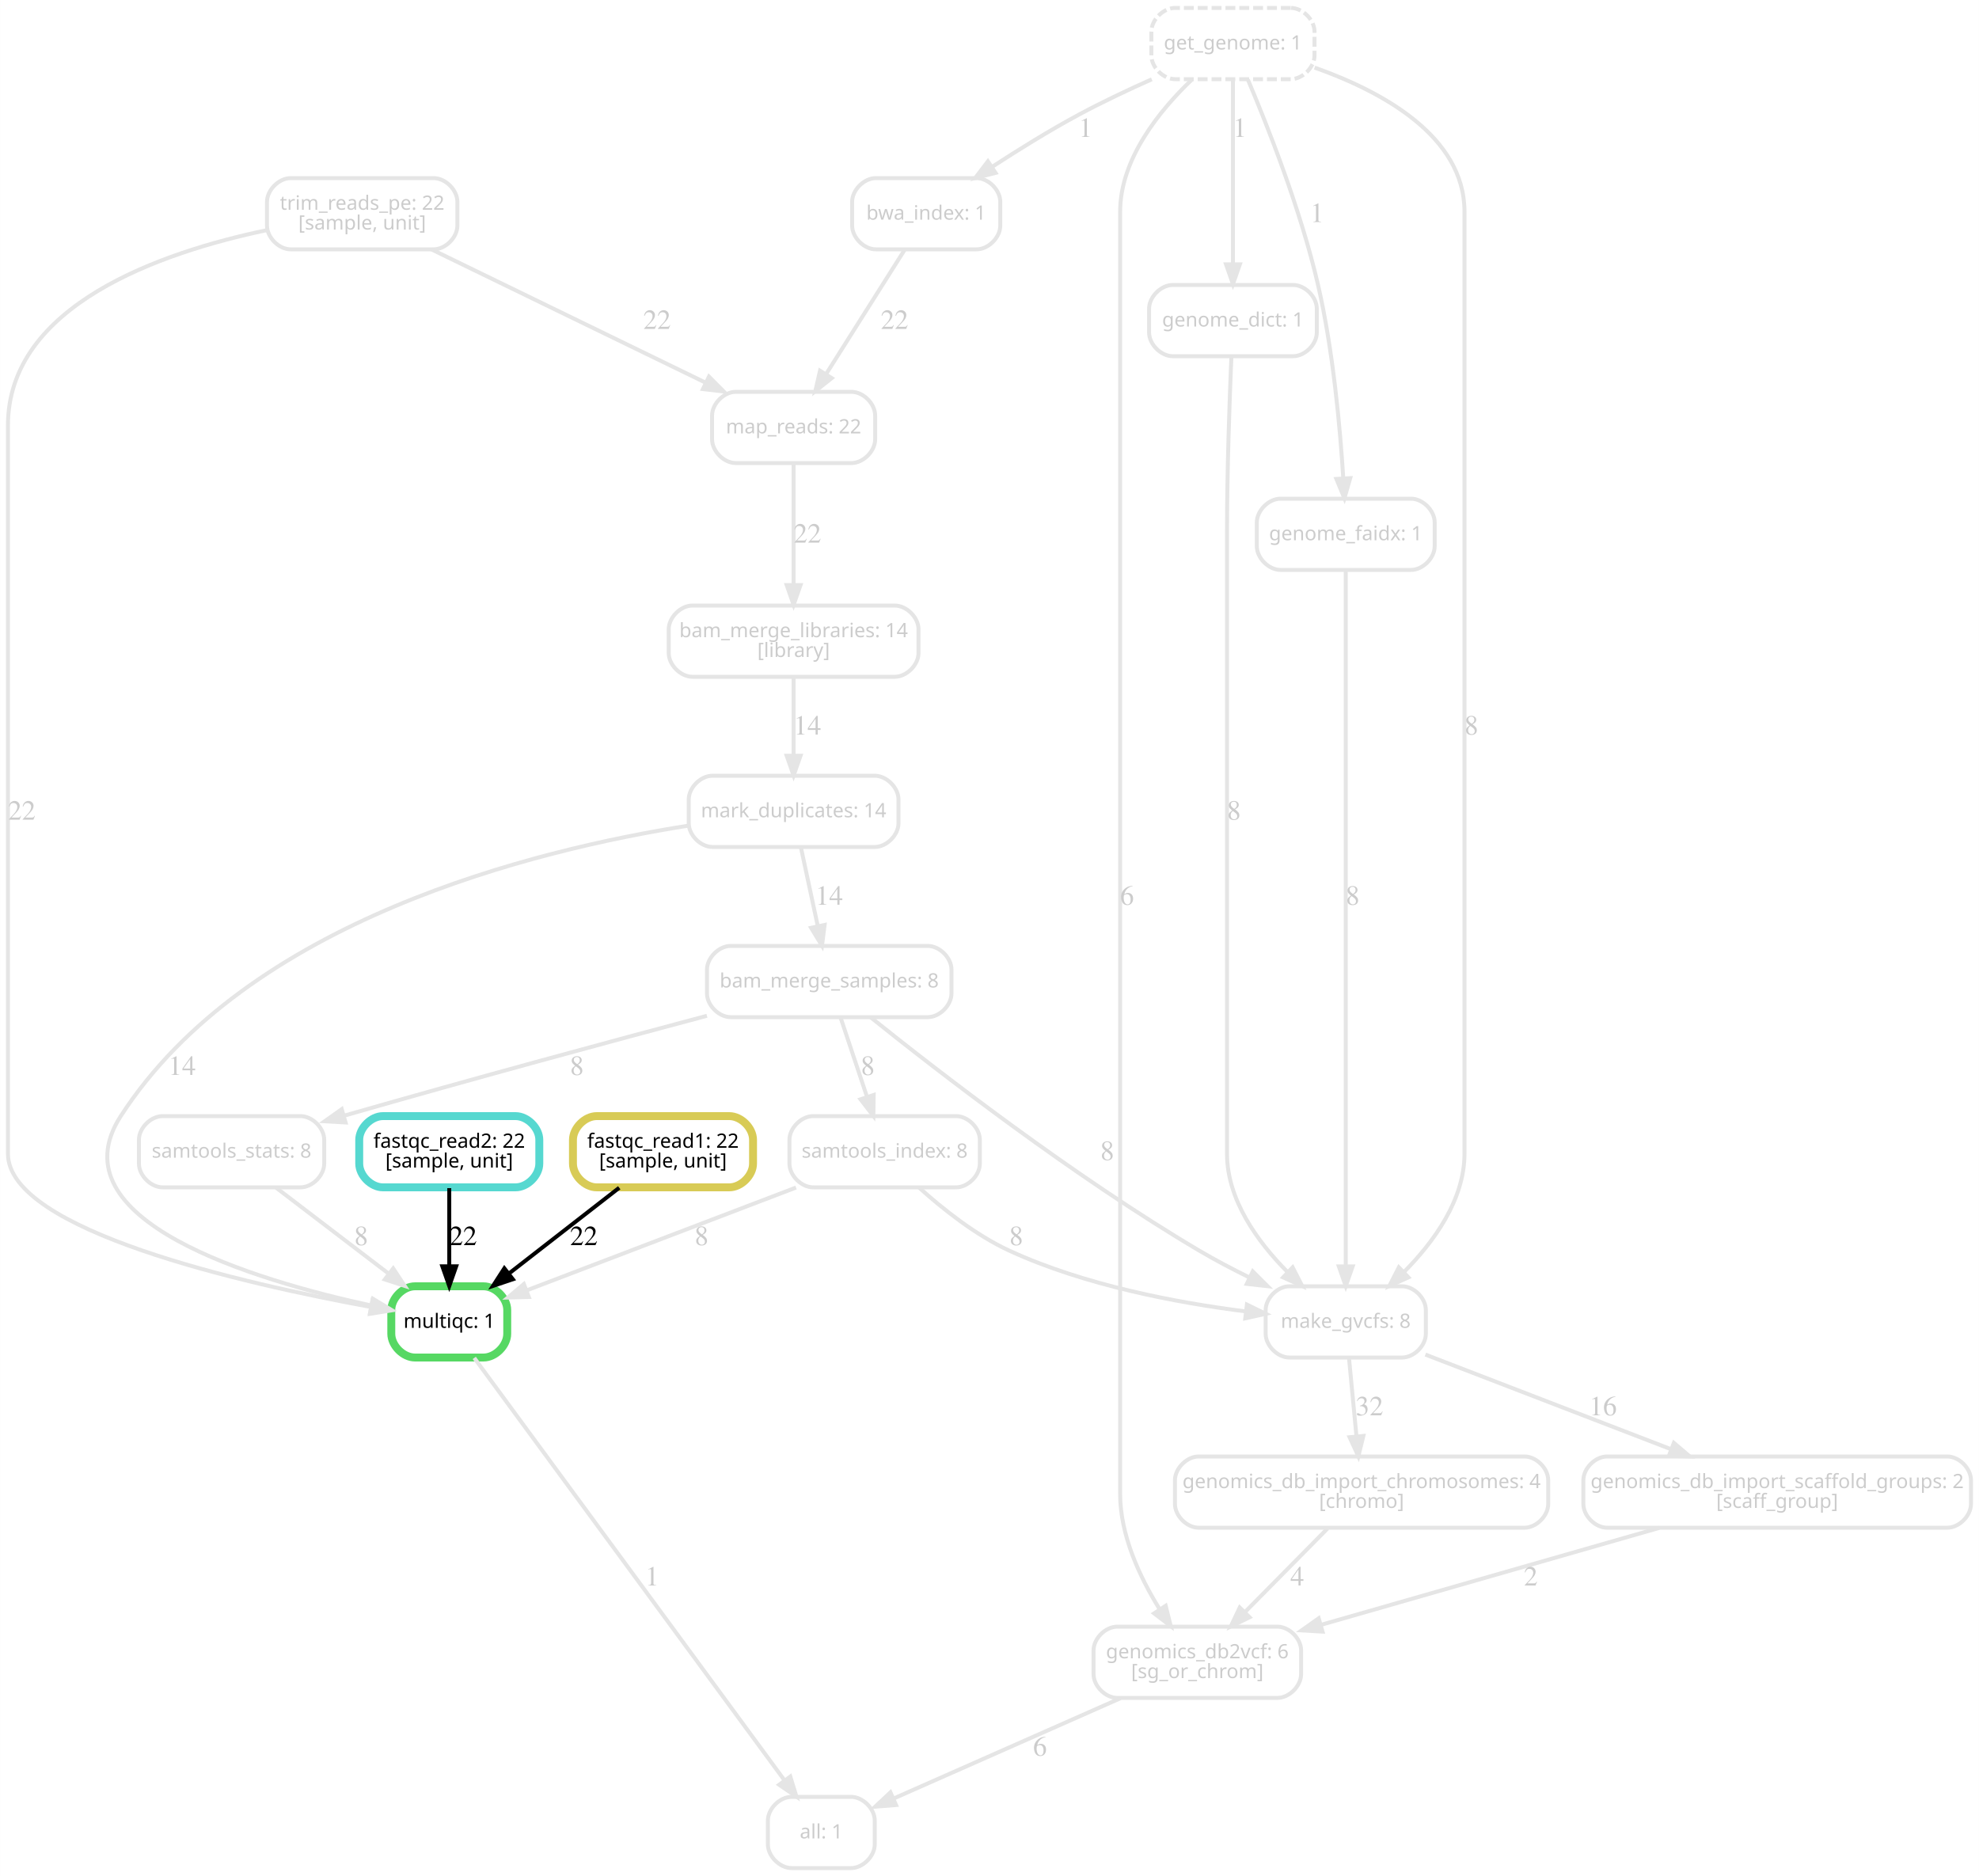
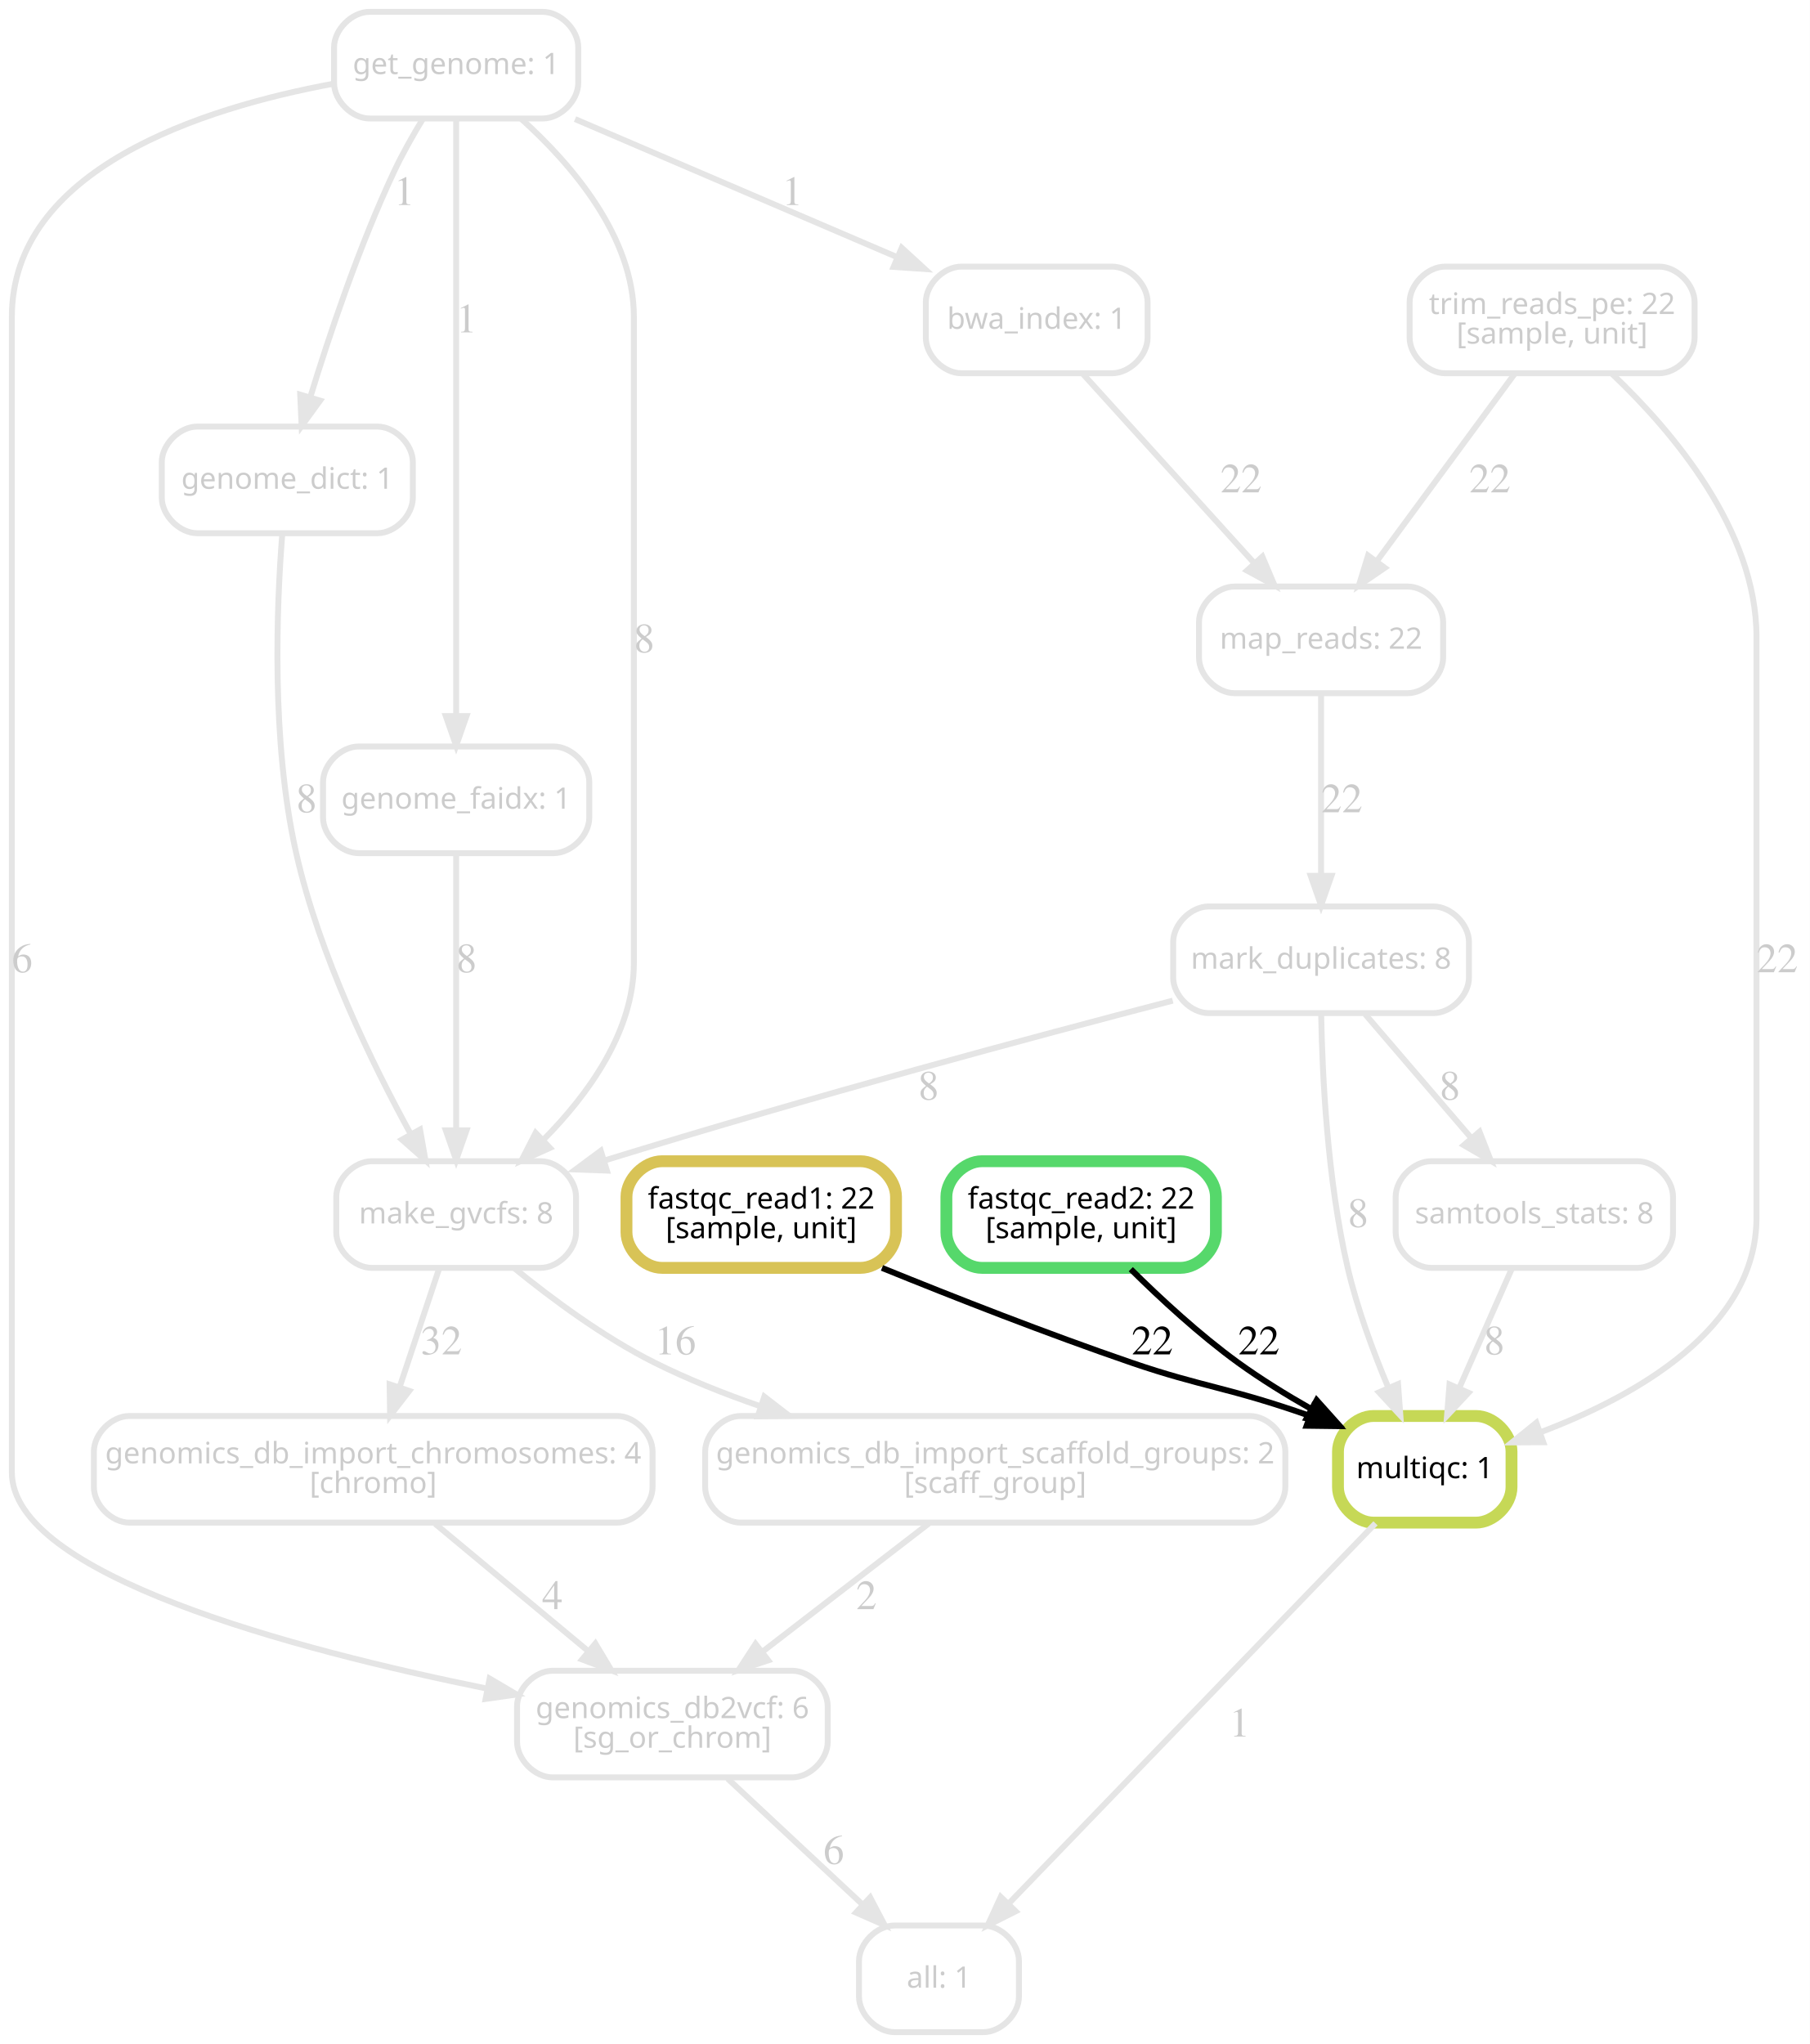
- <svg xmlns="http://www.w3.org/2000/svg" width="1000pt" height="948pt" viewBox="0.00 0.00 999.97 948.00">
-   <g id="graph0" class="graph" transform="scale(1 1) rotate(0) translate(4 944)">
-     <polygon fill="white" stroke="none" points="-4,4 -4,-944 995.966,-944 995.966,4 -4,4" />
+ <svg xmlns="http://www.w3.org/2000/svg" width="611pt" height="690pt" viewBox="0.00 0.00 611.00 690.00">
+   <g id="graph0" class="graph" transform="scale(1 1) rotate(0) translate(4 686)">
+     <polygon fill="white" stroke="none" points="-4,4 -4,-686 607,-686 607,4 -4,4" />
    <g id="node1" class="node">
-       <path fill="none" stroke="#e5e5e5" stroke-width="2" d="M448.111,-638C448.111,-638 345.889,-638 345.889,-638 339.889,-638 333.889,-632 333.889,-626 333.889,-626 333.889,-614 333.889,-614 333.889,-608 339.889,-602 345.889,-602 345.889,-602 448.111,-602 448.111,-602 454.111,-602 460.111,-608 460.111,-614 460.111,-614 460.111,-626 460.111,-626 460.111,-632 454.111,-638 448.111,-638" />
-       <text text-anchor="middle" x="397" y="-622" font-family="sans" font-size="10.00" fill="#cccccc">bam_merge_libraries: 14</text>
-       <text text-anchor="middle" x="397" y="-612" font-family="sans" font-size="10.00" fill="#cccccc">[library]</text>
+       <path fill="none" stroke="#e5e5e5" stroke-width="2" d="M371.431,-596C371.431,-596 320.569,-596 320.569,-596 314.569,-596 308.569,-590 308.569,-584 308.569,-584 308.569,-572 308.569,-572 308.569,-566 314.569,-560 320.569,-560 320.569,-560 371.431,-560 371.431,-560 377.431,-560 383.431,-566 383.431,-572 383.431,-572 383.431,-584 383.431,-584 383.431,-590 377.431,-596 371.431,-596" />
+       <text text-anchor="middle" x="346" y="-575" font-family="sans" font-size="10.00" fill="#cccccc">bwa_index: 1</text>
+     </g>
+     <g id="node11" class="node">
+       <path fill="none" stroke="#e5e5e5" stroke-width="2" d="M471.209,-488C471.209,-488 412.791,-488 412.791,-488 406.791,-488 400.791,-482 400.791,-476 400.791,-476 400.791,-464 400.791,-464 400.791,-458 406.791,-452 412.791,-452 412.791,-452 471.209,-452 471.209,-452 477.209,-452 483.209,-458 483.209,-464 483.209,-464 483.209,-476 483.209,-476 483.209,-482 477.209,-488 471.209,-488" />
+       <text text-anchor="middle" x="442" y="-467" font-family="sans" font-size="10.00" fill="#cccccc">map_reads: 22</text>
+     </g>
+     <g id="edge1" class="edge">
+       <path fill="none" stroke="#e5e5e5" stroke-width="2" d="M361.424,-559.969C377.146,-542.61 401.695,-515.503 419.567,-495.769" />
+       <polygon fill="#e5e5e5" stroke="#e5e5e5" stroke-width="2" points="422.177,-498.102 426.295,-488.341 416.988,-493.403 422.177,-498.102" />
+       <text text-anchor="middle" x="415" y="-519.8" font-family="Times,serif" font-size="14.00" fill="#cccccc">22</text>
+     </g>
+     <g id="node2" class="node">
+       <path fill="none" stroke="#d8c356" stroke-width="4" d="M286.498,-294C286.498,-294 219.502,-294 219.502,-294 213.502,-294 207.502,-288 207.502,-282 207.502,-282 207.502,-270 207.502,-270 207.502,-264 213.502,-258 219.502,-258 219.502,-258 286.498,-258 286.498,-258 292.498,-258 298.498,-264 298.498,-270 298.498,-270 298.498,-282 298.498,-282 298.498,-288 292.498,-294 286.498,-294" />
+       <text text-anchor="middle" x="253" y="-278" font-family="sans" font-size="10.00">fastqc_read1: 22</text>
+       <text text-anchor="middle" x="253" y="-268" font-family="sans" font-size="10.00">[sample, unit]</text>
+     </g>
+     <g id="node13" class="node">
+       <path fill="none" stroke="#c6d856" stroke-width="4" d="M494.293,-208C494.293,-208 459.707,-208 459.707,-208 453.707,-208 447.707,-202 447.707,-196 447.707,-196 447.707,-184 447.707,-184 447.707,-178 453.707,-172 459.707,-172 459.707,-172 494.293,-172 494.293,-172 500.293,-172 506.293,-178 506.293,-184 506.293,-184 506.293,-196 506.293,-196 506.293,-202 500.293,-208 494.293,-208" />
+       <text text-anchor="middle" x="477" y="-187" font-family="sans" font-size="10.00">multiqc: 1</text>
+     </g>
+     <g id="edge2" class="edge">
+       <path fill="none" stroke="black" stroke-width="2" d="M293.767,-257.987C318.038,-248.117 349.556,-235.751 378,-226 402.128,-217.728 410.79,-217.703 438.127,-208.063" />
+       <polygon fill="black" stroke="black" stroke-width="2" points="439.506,-211.286 447.702,-204.573 437.108,-204.709 439.506,-211.286" />
+       <text text-anchor="middle" x="385" y="-228.8" font-family="Times,serif" font-size="14.00">22</text>
+     </g>
+     <g id="node3" class="node">
+       <path fill="none" stroke="#56d86b" stroke-width="4" d="M394.498,-294C394.498,-294 327.502,-294 327.502,-294 321.502,-294 315.502,-288 315.502,-282 315.502,-282 315.502,-270 315.502,-270 315.502,-264 321.502,-258 327.502,-258 327.502,-258 394.498,-258 394.498,-258 400.498,-258 406.498,-264 406.498,-270 406.498,-270 406.498,-282 406.498,-282 406.498,-288 400.498,-294 394.498,-294" />
+       <text text-anchor="middle" x="361" y="-278" font-family="sans" font-size="10.00">fastqc_read2: 22</text>
+       <text text-anchor="middle" x="361" y="-268" font-family="sans" font-size="10.00">[sample, unit]</text>
+     </g>
+     <g id="edge3" class="edge">
+       <path fill="none" stroke="black" stroke-width="2" d="M377.756,-257.555C387.758,-247.656 401.008,-235.406 414,-226 421.666,-220.45 430.302,-215.124 438.665,-210.374" />
+       <polygon fill="black" stroke="black" stroke-width="2" points="440.507,-213.356 447.575,-205.463 437.128,-207.225 440.507,-213.356" />
+       <text text-anchor="middle" x="421" y="-228.8" font-family="Times,serif" font-size="14.00">22</text>
+     </g>
+     <g id="node4" class="node">
+       <path fill="none" stroke="#e5e5e5" stroke-width="2" d="M123.38,-542C123.38,-542 62.62,-542 62.62,-542 56.62,-542 50.62,-536 50.62,-530 50.62,-530 50.62,-518 50.62,-518 50.62,-512 56.62,-506 62.62,-506 62.62,-506 123.38,-506 123.38,-506 129.38,-506 135.38,-512 135.38,-518 135.38,-518 135.38,-530 135.38,-530 135.38,-536 129.38,-542 123.38,-542" />
+       <text text-anchor="middle" x="93" y="-521" font-family="sans" font-size="10.00" fill="#cccccc">genome_dict: 1</text>
+     </g>
+     <g id="node10" class="node">
+       <path fill="none" stroke="#e5e5e5" stroke-width="2" d="M178.474,-294C178.474,-294 121.526,-294 121.526,-294 115.526,-294 109.526,-288 109.526,-282 109.526,-282 109.526,-270 109.526,-270 109.526,-264 115.526,-258 121.526,-258 121.526,-258 178.474,-258 178.474,-258 184.474,-258 190.474,-264 190.474,-270 190.474,-270 190.474,-282 190.474,-282 190.474,-288 184.474,-294 178.474,-294" />
+       <text text-anchor="middle" x="150" y="-273" font-family="sans" font-size="10.00" fill="#cccccc">make_gvcfs: 8</text>
+     </g>
+     <g id="edge4" class="edge">
+       <path fill="none" stroke="#e5e5e5" stroke-width="2" d="M91.298,-505.756C89.368,-481.401 87.497,-435.692 96,-398 103.776,-363.53 121.663,-326.861 134.727,-303.043" />
+       <polygon fill="#e5e5e5" stroke="#e5e5e5" stroke-width="2" points="137.806,-304.707 139.639,-294.272 131.699,-301.287 137.806,-304.707" />
+       <text text-anchor="middle" x="99.5" y="-411.8" font-family="Times,serif" font-size="14.00" fill="#cccccc">8</text>
+     </g>
+     <g id="node5" class="node">
+       <path fill="none" stroke="#e5e5e5" stroke-width="2" d="M182.94,-434C182.94,-434 117.06,-434 117.06,-434 111.06,-434 105.06,-428 105.06,-422 105.06,-422 105.06,-410 105.06,-410 105.06,-404 111.06,-398 117.06,-398 117.06,-398 182.94,-398 182.94,-398 188.94,-398 194.94,-404 194.94,-410 194.94,-410 194.94,-422 194.94,-422 194.94,-428 188.94,-434 182.94,-434" />
+       <text text-anchor="middle" x="150" y="-413" font-family="sans" font-size="10.00" fill="#cccccc">genome_faidx: 1</text>
+     </g>
+     <g id="edge5" class="edge">
+       <path fill="none" stroke="#e5e5e5" stroke-width="2" d="M150,-397.801C150,-374.456 150,-332.466 150,-304.662" />
+       <polygon fill="#e5e5e5" stroke="#e5e5e5" stroke-width="2" points="153.5,-304.415 150,-294.416 146.5,-304.416 153.5,-304.415" />
+       <text text-anchor="middle" x="153.5" y="-357.8" font-family="Times,serif" font-size="14.00" fill="#cccccc">8</text>
+     </g>
+     <g id="node6" class="node">
+       <path fill="none" stroke="#e5e5e5" stroke-width="2" d="M204.305,-208C204.305,-208 39.695,-208 39.695,-208 33.695,-208 27.695,-202 27.695,-196 27.695,-196 27.695,-184 27.695,-184 27.695,-178 33.695,-172 39.695,-172 39.695,-172 204.305,-172 204.305,-172 210.305,-172 216.305,-178 216.305,-184 216.305,-184 216.305,-196 216.305,-196 216.305,-202 210.305,-208 204.305,-208" />
+       <text text-anchor="middle" x="122" y="-192" font-family="sans" font-size="10.00" fill="#cccccc">genomics_db_import_chromosomes: 4</text>
+       <text text-anchor="middle" x="122" y="-182" font-family="sans" font-size="10.00" fill="#cccccc">[chromo]</text>
+     </g>
+     <g id="node8" class="node">
+       <path fill="none" stroke="#e5e5e5" stroke-width="2" d="M263.44,-122C263.44,-122 182.56,-122 182.56,-122 176.56,-122 170.56,-116 170.56,-110 170.56,-110 170.56,-98 170.56,-98 170.56,-92 176.56,-86 182.56,-86 182.56,-86 263.44,-86 263.44,-86 269.44,-86 275.44,-92 275.44,-98 275.44,-98 275.44,-110 275.44,-110 275.44,-116 269.44,-122 263.44,-122" />
+       <text text-anchor="middle" x="223" y="-106" font-family="sans" font-size="10.00" fill="#cccccc">genomics_db2vcf: 6</text>
+       <text text-anchor="middle" x="223" y="-96" font-family="sans" font-size="10.00" fill="#cccccc">[sg_or_chrom]</text>
+     </g>
+     <g id="edge6" class="edge">
+       <path fill="none" stroke="#e5e5e5" stroke-width="2" d="M142.927,-171.595C157.923,-159.123 178.29,-142.184 194.731,-128.511" />
+       <polygon fill="#e5e5e5" stroke="#e5e5e5" stroke-width="2" points="196.995,-131.181 202.445,-122.095 192.519,-125.799 196.995,-131.181" />
+       <text text-anchor="middle" x="182.5" y="-142.8" font-family="Times,serif" font-size="14.00" fill="#cccccc">4</text>
+     </g>
+     <g id="node7" class="node">
+       <path fill="none" stroke="#e5e5e5" stroke-width="2" d="M417.932,-208C417.932,-208 246.068,-208 246.068,-208 240.068,-208 234.068,-202 234.068,-196 234.068,-196 234.068,-184 234.068,-184 234.068,-178 240.068,-172 246.068,-172 246.068,-172 417.932,-172 417.932,-172 423.932,-172 429.932,-178 429.932,-184 429.932,-184 429.932,-196 429.932,-196 429.932,-202 423.932,-208 417.932,-208" />
+       <text text-anchor="middle" x="332" y="-192" font-family="sans" font-size="10.00" fill="#cccccc">genomics_db_import_scaffold_groups: 2</text>
+       <text text-anchor="middle" x="332" y="-182" font-family="sans" font-size="10.00" fill="#cccccc">[scaff_group]</text>
+     </g>
+     <g id="edge7" class="edge">
+       <path fill="none" stroke="#e5e5e5" stroke-width="2" d="M309.679,-171.799C293.515,-159.342 271.466,-142.35 253.652,-128.621" />
+       <polygon fill="#e5e5e5" stroke="#e5e5e5" stroke-width="2" points="255.348,-125.51 245.291,-122.178 251.075,-131.055 255.348,-125.51" />
+       <text text-anchor="middle" x="288.5" y="-142.8" font-family="Times,serif" font-size="14.00" fill="#cccccc">2</text>
+     </g>
+     <g id="node16" class="node">
+       <path fill="none" stroke="#e5e5e5" stroke-width="2" d="M328,-36C328,-36 298,-36 298,-36 292,-36 286,-30 286,-24 286,-24 286,-12 286,-12 286,-6 292,-0 298,-0 298,-0 328,-0 328,-0 334,-0 340,-6 340,-12 340,-12 340,-24 340,-24 340,-30 334,-36 328,-36" />
+       <text text-anchor="middle" x="313" y="-15" font-family="sans" font-size="10.00" fill="#cccccc">all: 1</text>
+     </g>
+     <g id="edge8" class="edge">
+       <path fill="none" stroke="#e5e5e5" stroke-width="2" d="M241.648,-85.595C254.768,-73.35 272.501,-56.799 287.007,-43.26" />
+       <polygon fill="#e5e5e5" stroke="#e5e5e5" stroke-width="2" points="289.761,-45.477 294.684,-36.095 284.985,-40.36 289.761,-45.477" />
+       <text text-anchor="middle" x="277.5" y="-56.8" font-family="Times,serif" font-size="14.00" fill="#cccccc">6</text>
+     </g>
+     <g id="node9" class="node">
+       <path fill="none" stroke="#e5e5e5" stroke-width="2" d="M179.219,-682C179.219,-682 120.781,-682 120.781,-682 114.781,-682 108.781,-676 108.781,-670 108.781,-670 108.781,-658 108.781,-658 108.781,-652 114.781,-646 120.781,-646 120.781,-646 179.219,-646 179.219,-646 185.219,-646 191.219,-652 191.219,-658 191.219,-658 191.219,-670 191.219,-670 191.219,-676 185.219,-682 179.219,-682" />
+       <text text-anchor="middle" x="150" y="-661" font-family="sans" font-size="10.00" fill="#cccccc">get_genome: 1</text>
+     </g>
+     <g id="edge9" class="edge">
+       <path fill="none" stroke="#e5e5e5" stroke-width="2" d="M190.136,-645.799C221.634,-632.3 265.557,-613.476 298.751,-599.25" />
+       <polygon fill="#e5e5e5" stroke="#e5e5e5" stroke-width="2" points="300.432,-602.337 308.245,-595.181 297.674,-595.903 300.432,-602.337" />
+       <text text-anchor="middle" x="263.5" y="-616.8" font-family="Times,serif" font-size="14.00" fill="#cccccc">1</text>
+     </g>
+     <g id="edge10" class="edge">
+       <path fill="none" stroke="#e5e5e5" stroke-width="2" d="M138.811,-645.937C135.409,-640.352 131.827,-634.031 129,-628 117.254,-602.942 107.19,-572.94 100.714,-551.797" />
+       <polygon fill="#e5e5e5" stroke="#e5e5e5" stroke-width="2" points="104.058,-550.762 97.831,-542.19 97.353,-552.774 104.058,-550.762" />
+       <text text-anchor="middle" x="132.5" y="-616.8" font-family="Times,serif" font-size="14.00" fill="#cccccc">1</text>
+     </g>
+     <g id="edge11" class="edge">
+       <path fill="none" stroke="#e5e5e5" stroke-width="2" d="M150,-645.702C150,-603.622 150,-495.628 150,-444.554" />
+       <polygon fill="#e5e5e5" stroke="#e5e5e5" stroke-width="2" points="153.5,-444.279 150,-434.279 146.5,-444.279 153.5,-444.279" />
+       <text text-anchor="middle" x="153.5" y="-573.8" font-family="Times,serif" font-size="14.00" fill="#cccccc">1</text>
+     </g>
+     <g id="edge12" class="edge">
+       <path fill="none" stroke="#e5e5e5" stroke-width="2" d="M108.615,-657.749C64.216,-649.527 0,-628.994 0,-579 0,-579 0,-579 0,-189 0,-154.519 94.549,-129.327 160.518,-115.947" />
+       <polygon fill="#e5e5e5" stroke="#e5e5e5" stroke-width="2" points="161.307,-119.359 170.434,-113.98 159.945,-112.492 161.307,-119.359" />
+       <text text-anchor="middle" x="3.5" y="-357.8" font-family="Times,serif" font-size="14.00" fill="#cccccc">6</text>
+     </g>
+     <g id="edge13" class="edge">
+       <path fill="none" stroke="#e5e5e5" stroke-width="2" d="M172.001,-645.856C189.125,-630.424 210,-606.061 210,-579 210,-579 210,-579 210,-361 210,-337.744 194.583,-316.481 179.379,-301.167" />
+       <polygon fill="#e5e5e5" stroke="#e5e5e5" stroke-width="2" points="181.658,-298.503 172.001,-294.144 176.831,-303.574 181.658,-298.503" />
+       <text text-anchor="middle" x="213.5" y="-465.8" font-family="Times,serif" font-size="14.00" fill="#cccccc">8</text>
+     </g>
+     <g id="edge14" class="edge">
+       <path fill="none" stroke="#e5e5e5" stroke-width="2" d="M144.198,-257.595C140.381,-246.144 135.309,-230.926 130.976,-217.929" />
+       <polygon fill="#e5e5e5" stroke="#e5e5e5" stroke-width="2" points="134.181,-216.475 127.698,-208.095 127.54,-218.689 134.181,-216.475" />
+       <text text-anchor="middle" x="145" y="-228.8" font-family="Times,serif" font-size="14.00" fill="#cccccc">32</text>
+     </g>
+     <g id="edge15" class="edge">
+       <path fill="none" stroke="#e5e5e5" stroke-width="2" d="M169.665,-257.869C182.441,-247.459 199.855,-234.568 217,-226 228.195,-220.405 240.456,-215.511 252.668,-211.296" />
+       <polygon fill="#e5e5e5" stroke="#e5e5e5" stroke-width="2" points="254.04,-214.529 262.431,-208.061 251.838,-207.884 254.04,-214.529" />
+       <text text-anchor="middle" x="224" y="-228.8" font-family="Times,serif" font-size="14.00" fill="#cccccc">16</text>
+     </g>
+     <g id="node12" class="node">
+       <path fill="none" stroke="#e5e5e5" stroke-width="2" d="M479.931,-380C479.931,-380 404.069,-380 404.069,-380 398.069,-380 392.069,-374 392.069,-368 392.069,-368 392.069,-356 392.069,-356 392.069,-350 398.069,-344 404.069,-344 404.069,-344 479.931,-344 479.931,-344 485.931,-344 491.931,-350 491.931,-356 491.931,-356 491.931,-368 491.931,-368 491.931,-374 485.931,-380 479.931,-380" />
+       <text text-anchor="middle" x="442" y="-359" font-family="sans" font-size="10.00" fill="#cccccc">mark_duplicates: 8</text>
+     </g>
+     <g id="edge16" class="edge">
+       <path fill="none" stroke="#e5e5e5" stroke-width="2" d="M442,-451.969C442,-435.378 442,-409.883 442,-390.431" />
+       <polygon fill="#e5e5e5" stroke="#e5e5e5" stroke-width="2" points="445.5,-390.341 442,-380.341 438.5,-390.341 445.5,-390.341" />
+       <text text-anchor="middle" x="449" y="-411.8" font-family="Times,serif" font-size="14.00" fill="#cccccc">22</text>
+     </g>
+     <g id="edge17" class="edge">
+       <path fill="none" stroke="#e5e5e5" stroke-width="2" d="M391.927,-348.21C344.721,-335.924 271.831,-316.367 199.978,-294.216" />
+       <polygon fill="#e5e5e5" stroke="#e5e5e5" stroke-width="2" points="200.896,-290.836 190.308,-291.217 198.822,-297.522 200.896,-290.836" />
+       <text text-anchor="middle" x="309.5" y="-314.8" font-family="Times,serif" font-size="14.00" fill="#cccccc">8</text>
+     </g>
+     <g id="edge18" class="edge">
+       <path fill="none" stroke="#e5e5e5" stroke-width="2" d="M442.029,-343.635C442.404,-322.97 444.124,-287.546 451,-258 454.182,-244.329 459.588,-229.734 464.649,-217.668" />
+       <polygon fill="#e5e5e5" stroke="#e5e5e5" stroke-width="2" points="467.987,-218.769 468.763,-208.203 461.567,-215.979 467.987,-218.769" />
+       <text text-anchor="middle" x="454.5" y="-271.8" font-family="Times,serif" font-size="14.00" fill="#cccccc">8</text>
    </g>
    <g id="node14" class="node">
-       <path fill="none" stroke="#e5e5e5" stroke-width="2" d="M437.993,-552C437.993,-552 356.007,-552 356.007,-552 350.007,-552 344.007,-546 344.007,-540 344.007,-540 344.007,-528 344.007,-528 344.007,-522 350.007,-516 356.007,-516 356.007,-516 437.993,-516 437.993,-516 443.993,-516 449.993,-522 449.993,-528 449.993,-528 449.993,-540 449.993,-540 449.993,-546 443.993,-552 437.993,-552" />
-       <text text-anchor="middle" x="397" y="-531" font-family="sans" font-size="10.00" fill="#cccccc">mark_duplicates: 14</text>
+       <path fill="none" stroke="#e5e5e5" stroke-width="2" d="M548.813,-294C548.813,-294 479.187,-294 479.187,-294 473.187,-294 467.187,-288 467.187,-282 467.187,-282 467.187,-270 467.187,-270 467.187,-264 473.187,-258 479.187,-258 479.187,-258 548.813,-258 548.813,-258 554.813,-258 560.813,-264 560.813,-270 560.813,-270 560.813,-282 560.813,-282 560.813,-288 554.813,-294 548.813,-294" />
+       <text text-anchor="middle" x="514" y="-273" font-family="sans" font-size="10.00" fill="#cccccc">samtools_stats: 8</text>
    </g>
-     <g id="edge1" class="edge">
-       <path fill="none" stroke="#e5e5e5" stroke-width="2" d="M397,-601.595C397,-590.257 397,-575.227 397,-562.315" />
-       <polygon fill="#e5e5e5" stroke="#e5e5e5" stroke-width="2" points="400.5,-562.095 397,-552.095 393.5,-562.095 400.5,-562.095" />
-       <text text-anchor="middle" x="404" y="-572.8" font-family="Times,serif" font-size="14.00" fill="#cccccc">14</text>
+     <g id="edge19" class="edge">
+       <path fill="none" stroke="#e5e5e5" stroke-width="2" d="M456.918,-343.595C467.22,-331.577 481.077,-315.41 492.558,-302.015" />
+       <polygon fill="#e5e5e5" stroke="#e5e5e5" stroke-width="2" points="495.496,-303.966 499.347,-294.095 490.182,-299.41 495.496,-303.966" />
+       <text text-anchor="middle" x="485.5" y="-314.8" font-family="Times,serif" font-size="14.00" fill="#cccccc">8</text>
    </g>
-     <g id="node2" class="node">
-       <path fill="none" stroke="#e5e5e5" stroke-width="2" d="M464.776,-466C464.776,-466 365.224,-466 365.224,-466 359.224,-466 353.224,-460 353.224,-454 353.224,-454 353.224,-442 353.224,-442 353.224,-436 359.224,-430 365.224,-430 365.224,-430 464.776,-430 464.776,-430 470.776,-430 476.776,-436 476.776,-442 476.776,-442 476.776,-454 476.776,-454 476.776,-460 470.776,-466 464.776,-466" />
-       <text text-anchor="middle" x="415" y="-445" font-family="sans" font-size="10.00" fill="#cccccc">bam_merge_samples: 8</text>
+     <g id="edge20" class="edge">
+       <path fill="none" stroke="#e5e5e5" stroke-width="2" d="M460.372,-171.764C431.074,-141.393 370.179,-78.271 336.562,-43.424" />
+       <polygon fill="#e5e5e5" stroke="#e5e5e5" stroke-width="2" points="338.89,-40.796 329.428,-36.029 333.852,-45.656 338.89,-40.796" />
+       <text text-anchor="middle" x="414.5" y="-99.8" font-family="Times,serif" font-size="14.00" fill="#cccccc">1</text>
    </g>
-     <g id="node12" class="node">
-       <path fill="none" stroke="#e5e5e5" stroke-width="2" d="M704.474,-294C704.474,-294 647.526,-294 647.526,-294 641.526,-294 635.526,-288 635.526,-282 635.526,-282 635.526,-270 635.526,-270 635.526,-264 641.526,-258 647.526,-258 647.526,-258 704.474,-258 704.474,-258 710.474,-258 716.474,-264 716.474,-270 716.474,-270 716.474,-282 716.474,-282 716.474,-288 710.474,-294 704.474,-294" />
-       <text text-anchor="middle" x="676" y="-273" font-family="sans" font-size="10.00" fill="#cccccc">make_gvcfs: 8</text>
-     </g>
-     <g id="edge2" class="edge">
-       <path fill="none" stroke="#e5e5e5" stroke-width="2" d="M436.002,-429.863C469.713,-402.818 538.564,-349.471 602,-312 609.998,-307.276 618.735,-302.683 627.313,-298.461" />
-       <polygon fill="#e5e5e5" stroke="#e5e5e5" stroke-width="2" points="629.02,-301.525 636.517,-294.038 625.987,-295.215 629.02,-301.525" />
-       <text text-anchor="middle" x="555.5" y="-357.8" font-family="Times,serif" font-size="14.00" fill="#cccccc">8</text>
-     </g>
-     <g id="node16" class="node">
-       <path fill="none" stroke="#e5e5e5" stroke-width="2" d="M479.101,-380C479.101,-380 406.899,-380 406.899,-380 400.899,-380 394.899,-374 394.899,-368 394.899,-368 394.899,-356 394.899,-356 394.899,-350 400.899,-344 406.899,-344 406.899,-344 479.101,-344 479.101,-344 485.101,-344 491.101,-350 491.101,-356 491.101,-356 491.101,-368 491.101,-368 491.101,-374 485.101,-380 479.101,-380" />
-       <text text-anchor="middle" x="443" y="-359" font-family="sans" font-size="10.00" fill="#cccccc">samtools_index: 8</text>
-     </g>
-     <g id="edge3" class="edge">
-       <path fill="none" stroke="#e5e5e5" stroke-width="2" d="M420.802,-429.595C424.619,-418.144 429.691,-402.926 434.024,-389.929" />
-       <polygon fill="#e5e5e5" stroke="#e5e5e5" stroke-width="2" points="437.46,-390.689 437.302,-380.095 430.819,-388.475 437.46,-390.689" />
-       <text text-anchor="middle" x="434.5" y="-400.8" font-family="Times,serif" font-size="14.00" fill="#cccccc">8</text>
-     </g>
-     <g id="node17" class="node">
-       <path fill="none" stroke="#e5e5e5" stroke-width="2" d="M147.813,-380C147.813,-380 78.187,-380 78.187,-380 72.187,-380 66.187,-374 66.187,-368 66.187,-368 66.187,-356 66.187,-356 66.187,-350 72.187,-344 78.187,-344 78.187,-344 147.813,-344 147.813,-344 153.813,-344 159.813,-350 159.813,-356 159.813,-356 159.813,-368 159.813,-368 159.813,-374 153.813,-380 147.813,-380" />
-       <text text-anchor="middle" x="113" y="-359" font-family="sans" font-size="10.00" fill="#cccccc">samtools_stats: 8</text>
-     </g>
-     <g id="edge4" class="edge">
-       <path fill="none" stroke="#e5e5e5" stroke-width="2" d="M353.193,-430.695C305.598,-418.018 237.938,-399.734 169.661,-380.154" />
-       <polygon fill="#e5e5e5" stroke="#e5e5e5" stroke-width="2" points="170.602,-376.783 160.025,-377.383 168.668,-383.51 170.602,-376.783" />
-       <text text-anchor="middle" x="287.5" y="-400.8" font-family="Times,serif" font-size="14.00" fill="#cccccc">8</text>
-     </g>
-     <g id="node3" class="node">
-       <path fill="none" stroke="#e5e5e5" stroke-width="2" d="M489.431,-854C489.431,-854 438.569,-854 438.569,-854 432.569,-854 426.569,-848 426.569,-842 426.569,-842 426.569,-830 426.569,-830 426.569,-824 432.569,-818 438.569,-818 438.569,-818 489.431,-818 489.431,-818 495.431,-818 501.431,-824 501.431,-830 501.431,-830 501.431,-842 501.431,-842 501.431,-848 495.431,-854 489.431,-854" />
-       <text text-anchor="middle" x="464" y="-833" font-family="sans" font-size="10.00" fill="#cccccc">bwa_index: 1</text>
-     </g>
-     <g id="node13" class="node">
-       <path fill="none" stroke="#e5e5e5" stroke-width="2" d="M426.209,-746C426.209,-746 367.791,-746 367.791,-746 361.791,-746 355.791,-740 355.791,-734 355.791,-734 355.791,-722 355.791,-722 355.791,-716 361.791,-710 367.791,-710 367.791,-710 426.209,-710 426.209,-710 432.209,-710 438.209,-716 438.209,-722 438.209,-722 438.209,-734 438.209,-734 438.209,-740 432.209,-746 426.209,-746" />
-       <text text-anchor="middle" x="397" y="-725" font-family="sans" font-size="10.00" fill="#cccccc">map_reads: 22</text>
-     </g>
-     <g id="edge5" class="edge">
-       <path fill="none" stroke="#e5e5e5" stroke-width="2" d="M453.235,-817.969C442.457,-800.917 425.734,-774.459 413.323,-754.824" />
-       <polygon fill="#e5e5e5" stroke="#e5e5e5" stroke-width="2" points="416.262,-752.924 407.961,-746.341 410.345,-756.664 416.262,-752.924" />
-       <text text-anchor="middle" x="448" y="-777.8" font-family="Times,serif" font-size="14.00" fill="#cccccc">22</text>
-     </g>
-     <g id="node4" class="node">
-       <path fill="none" stroke="#d8cb56" stroke-width="4" d="M364.498,-380C364.498,-380 297.502,-380 297.502,-380 291.502,-380 285.502,-374 285.502,-368 285.502,-368 285.502,-356 285.502,-356 285.502,-350 291.502,-344 297.502,-344 297.502,-344 364.498,-344 364.498,-344 370.498,-344 376.498,-350 376.498,-356 376.498,-356 376.498,-368 376.498,-368 376.498,-374 370.498,-380 364.498,-380" />
-       <text text-anchor="middle" x="331" y="-364" font-family="sans" font-size="10.00">fastqc_read1: 22</text>
-       <text text-anchor="middle" x="331" y="-354" font-family="sans" font-size="10.00">[sample, unit]</text>
+     <g id="edge21" class="edge">
+       <path fill="none" stroke="#e5e5e5" stroke-width="2" d="M506.334,-257.595C501.24,-246.03 494.454,-230.624 488.692,-217.543" />
+       <polygon fill="#e5e5e5" stroke="#e5e5e5" stroke-width="2" points="491.764,-215.836 484.53,-208.095 485.358,-218.658 491.764,-215.836" />
+       <text text-anchor="middle" x="500.5" y="-228.8" font-family="Times,serif" font-size="14.00" fill="#cccccc">8</text>
    </g>
    <g id="node15" class="node">
-       <path fill="none" stroke="#56d863" stroke-width="4" d="M240.293,-294C240.293,-294 205.707,-294 205.707,-294 199.707,-294 193.707,-288 193.707,-282 193.707,-282 193.707,-270 193.707,-270 193.707,-264 199.707,-258 205.707,-258 205.707,-258 240.293,-258 240.293,-258 246.293,-258 252.293,-264 252.293,-270 252.293,-270 252.293,-282 252.293,-282 252.293,-288 246.293,-294 240.293,-294" />
-       <text text-anchor="middle" x="223" y="-273" font-family="sans" font-size="10.00">multiqc: 1</text>
-     </g>
-     <g id="edge6" class="edge">
-       <path fill="none" stroke="black" stroke-width="2" d="M308.884,-343.799C292.868,-331.342 271.021,-314.35 253.37,-300.621" />
-       <polygon fill="black" stroke="black" stroke-width="2" points="255.129,-297.555 245.086,-294.178 250.831,-303.081 255.129,-297.555" />
-       <text text-anchor="middle" x="291" y="-314.8" font-family="Times,serif" font-size="14.00">22</text>
-     </g>
-     <g id="node5" class="node">
-       <path fill="none" stroke="#56d8d0" stroke-width="4" d="M256.498,-380C256.498,-380 189.502,-380 189.502,-380 183.502,-380 177.502,-374 177.502,-368 177.502,-368 177.502,-356 177.502,-356 177.502,-350 183.502,-344 189.502,-344 189.502,-344 256.498,-344 256.498,-344 262.498,-344 268.498,-350 268.498,-356 268.498,-356 268.498,-368 268.498,-368 268.498,-374 262.498,-380 256.498,-380" />
-       <text text-anchor="middle" x="223" y="-364" font-family="sans" font-size="10.00">fastqc_read2: 22</text>
-       <text text-anchor="middle" x="223" y="-354" font-family="sans" font-size="10.00">[sample, unit]</text>
-     </g>
-     <g id="edge7" class="edge">
-       <path fill="none" stroke="black" stroke-width="2" d="M223,-343.595C223,-332.257 223,-317.227 223,-304.315" />
-       <polygon fill="black" stroke="black" stroke-width="2" points="226.5,-304.095 223,-294.095 219.5,-304.095 226.5,-304.095" />
-       <text text-anchor="middle" x="230" y="-314.8" font-family="Times,serif" font-size="14.00">22</text>
-     </g>
-     <g id="node6" class="node">
-       <path fill="none" stroke="#e5e5e5" stroke-width="2" d="M649.38,-800C649.38,-800 588.62,-800 588.62,-800 582.62,-800 576.62,-794 576.62,-788 576.62,-788 576.62,-776 576.62,-776 576.62,-770 582.62,-764 588.62,-764 588.62,-764 649.38,-764 649.38,-764 655.38,-764 661.38,-770 661.38,-776 661.38,-776 661.38,-788 661.38,-788 661.38,-794 655.38,-800 649.38,-800" />
-       <text text-anchor="middle" x="619" y="-779" font-family="sans" font-size="10.00" fill="#cccccc">genome_dict: 1</text>
-     </g>
-     <g id="edge8" class="edge">
-       <path fill="none" stroke="#e5e5e5" stroke-width="2" d="M618.212,-763.746C617.323,-742.772 616,-706.297 616,-675 616,-675 616,-675 616,-361 616,-337.744 631.417,-316.481 646.621,-301.167" />
-       <polygon fill="#e5e5e5" stroke="#e5e5e5" stroke-width="2" points="649.169,-303.574 653.999,-294.144 644.342,-298.503 649.169,-303.574" />
-       <text text-anchor="middle" x="619.5" y="-529.8" font-family="Times,serif" font-size="14.00" fill="#cccccc">8</text>
-     </g>
-     <g id="node7" class="node">
-       <path fill="none" stroke="#e5e5e5" stroke-width="2" d="M708.94,-692C708.94,-692 643.06,-692 643.06,-692 637.06,-692 631.06,-686 631.06,-680 631.06,-680 631.06,-668 631.06,-668 631.06,-662 637.06,-656 643.06,-656 643.06,-656 708.94,-656 708.94,-656 714.94,-656 720.94,-662 720.94,-668 720.94,-668 720.94,-680 720.94,-680 720.94,-686 714.94,-692 708.94,-692" />
-       <text text-anchor="middle" x="676" y="-671" font-family="sans" font-size="10.00" fill="#cccccc">genome_faidx: 1</text>
-     </g>
-     <g id="edge9" class="edge">
-       <path fill="none" stroke="#e5e5e5" stroke-width="2" d="M676,-655.838C676,-636.812 676,-605.214 676,-578 676,-578 676,-578 676,-361 676,-341.979 676,-320.535 676,-304.075" />
-       <polygon fill="#e5e5e5" stroke="#e5e5e5" stroke-width="2" points="679.5,-304.053 676,-294.053 672.5,-304.053 679.5,-304.053" />
-       <text text-anchor="middle" x="679.5" y="-486.8" font-family="Times,serif" font-size="14.00" fill="#cccccc">8</text>
-     </g>
-     <g id="node8" class="node">
-       <path fill="none" stroke="#e5e5e5" stroke-width="2" d="M766.305,-208C766.305,-208 601.695,-208 601.695,-208 595.695,-208 589.695,-202 589.695,-196 589.695,-196 589.695,-184 589.695,-184 589.695,-178 595.695,-172 601.695,-172 601.695,-172 766.305,-172 766.305,-172 772.305,-172 778.305,-178 778.305,-184 778.305,-184 778.305,-196 778.305,-196 778.305,-202 772.305,-208 766.305,-208" />
-       <text text-anchor="middle" x="684" y="-192" font-family="sans" font-size="10.00" fill="#cccccc">genomics_db_import_chromosomes: 4</text>
-       <text text-anchor="middle" x="684" y="-182" font-family="sans" font-size="10.00" fill="#cccccc">[chromo]</text>
-     </g>
-     <g id="node10" class="node">
-       <path fill="none" stroke="#e5e5e5" stroke-width="2" d="M641.44,-122C641.44,-122 560.56,-122 560.56,-122 554.56,-122 548.56,-116 548.56,-110 548.56,-110 548.56,-98 548.56,-98 548.56,-92 554.56,-86 560.56,-86 560.56,-86 641.44,-86 641.44,-86 647.44,-86 653.44,-92 653.44,-98 653.44,-98 653.44,-110 653.44,-110 653.44,-116 647.44,-122 641.44,-122" />
-       <text text-anchor="middle" x="601" y="-106" font-family="sans" font-size="10.00" fill="#cccccc">genomics_db2vcf: 6</text>
-       <text text-anchor="middle" x="601" y="-96" font-family="sans" font-size="10.00" fill="#cccccc">[sg_or_chrom]</text>
-     </g>
-     <g id="edge10" class="edge">
-       <path fill="none" stroke="#e5e5e5" stroke-width="2" d="M666.802,-171.595C654.703,-159.35 638.349,-142.799 624.971,-129.26" />
-       <polygon fill="#e5e5e5" stroke="#e5e5e5" stroke-width="2" points="627.41,-126.748 617.892,-122.095 622.431,-131.668 627.41,-126.748" />
-       <text text-anchor="middle" x="651.5" y="-142.8" font-family="Times,serif" font-size="14.00" fill="#cccccc">4</text>
-     </g>
-     <g id="node9" class="node">
-       <path fill="none" stroke="#e5e5e5" stroke-width="2" d="M979.932,-208C979.932,-208 808.068,-208 808.068,-208 802.068,-208 796.068,-202 796.068,-196 796.068,-196 796.068,-184 796.068,-184 796.068,-178 802.068,-172 808.068,-172 808.068,-172 979.932,-172 979.932,-172 985.932,-172 991.932,-178 991.932,-184 991.932,-184 991.932,-196 991.932,-196 991.932,-202 985.932,-208 979.932,-208" />
-       <text text-anchor="middle" x="894" y="-192" font-family="sans" font-size="10.00" fill="#cccccc">genomics_db_import_scaffold_groups: 2</text>
-       <text text-anchor="middle" x="894" y="-182" font-family="sans" font-size="10.00" fill="#cccccc">[scaff_group]</text>
-     </g>
-     <g id="edge11" class="edge">
-       <path fill="none" stroke="#e5e5e5" stroke-width="2" d="M834.354,-171.9C784.628,-157.644 714.008,-137.398 663.503,-122.919" />
-       <polygon fill="#e5e5e5" stroke="#e5e5e5" stroke-width="2" points="664.259,-119.495 653.682,-120.103 662.33,-126.224 664.259,-119.495" />
-       <text text-anchor="middle" x="769.5" y="-142.8" font-family="Times,serif" font-size="14.00" fill="#cccccc">2</text>
-     </g>
-     <g id="node19" class="node">
-       <path fill="none" stroke="#e5e5e5" stroke-width="2" d="M426,-36C426,-36 396,-36 396,-36 390,-36 384,-30 384,-24 384,-24 384,-12 384,-12 384,-6 390,-0 396,-0 396,-0 426,-0 426,-0 432,-0 438,-6 438,-12 438,-12 438,-24 438,-24 438,-30 432,-36 426,-36" />
-       <text text-anchor="middle" x="411" y="-15" font-family="sans" font-size="10.00" fill="#cccccc">all: 1</text>
-     </g>
-     <g id="edge12" class="edge">
-       <path fill="none" stroke="#e5e5e5" stroke-width="2" d="M562.092,-85.799C528.495,-70.945 480.316,-49.645 447.455,-35.117" />
-       <polygon fill="#e5e5e5" stroke="#e5e5e5" stroke-width="2" points="448.762,-31.868 438.2,-31.025 445.931,-38.27 448.762,-31.868" />
-       <text text-anchor="middle" x="521.5" y="-56.8" font-family="Times,serif" font-size="14.00" fill="#cccccc">6</text>
-     </g>
-     <g id="node11" class="node">
-       <path fill="none" stroke="#e5e5e5" stroke-width="2" stroke-dasharray="5,2" d="M648.219,-940C648.219,-940 589.781,-940 589.781,-940 583.781,-940 577.781,-934 577.781,-928 577.781,-928 577.781,-916 577.781,-916 577.781,-910 583.781,-904 589.781,-904 589.781,-904 648.219,-904 648.219,-904 654.219,-904 660.219,-910 660.219,-916 660.219,-916 660.219,-928 660.219,-928 660.219,-934 654.219,-940 648.219,-940" />
-       <text text-anchor="middle" x="619" y="-919" font-family="sans" font-size="10.00" fill="#cccccc">get_genome: 1</text>
-     </g>
-     <g id="edge13" class="edge">
-       <path fill="none" stroke="#e5e5e5" stroke-width="2" d="M577.977,-903.929C565.891,-898.544 552.76,-892.337 541,-886 526.239,-878.046 510.525,-868.295 497.167,-859.592" />
-       <polygon fill="#e5e5e5" stroke="#e5e5e5" stroke-width="2" points="499.039,-856.634 488.763,-854.054 495.187,-862.479 499.039,-856.634" />
-       <text text-anchor="middle" x="544.5" y="-874.8" font-family="Times,serif" font-size="14.00" fill="#cccccc">1</text>
-     </g>
-     <g id="edge14" class="edge">
-       <path fill="none" stroke="#e5e5e5" stroke-width="2" d="M619,-903.801C619,-880.456 619,-838.466 619,-810.662" />
-       <polygon fill="#e5e5e5" stroke="#e5e5e5" stroke-width="2" points="622.5,-810.415 619,-800.416 615.5,-810.416 622.5,-810.415" />
-       <text text-anchor="middle" x="622.5" y="-874.8" font-family="Times,serif" font-size="14.00" fill="#cccccc">1</text>
-     </g>
-     <g id="edge15" class="edge">
-       <path fill="none" stroke="#e5e5e5" stroke-width="2" d="M626.559,-903.743C636.362,-880.602 653.239,-838.018 662,-800 669.638,-766.857 673.164,-727.774 674.754,-702.246" />
-       <polygon fill="#e5e5e5" stroke="#e5e5e5" stroke-width="2" points="678.253,-702.375 675.324,-692.193 671.264,-701.979 678.253,-702.375" />
-       <text text-anchor="middle" x="661.5" y="-831.8" font-family="Times,serif" font-size="14.00" fill="#cccccc">1</text>
-     </g>
-     <g id="edge16" class="edge">
-       <path fill="none" stroke="#e5e5e5" stroke-width="2" d="M598.422,-903.937C582.095,-888.379 562,-863.788 562,-837 562,-837 562,-837 562,-189 562,-168.167 571.991,-146.904 581.859,-130.983" />
-       <polygon fill="#e5e5e5" stroke="#e5e5e5" stroke-width="2" points="585.017,-132.551 587.578,-122.271 579.165,-128.71 585.017,-132.551" />
-       <text text-anchor="middle" x="565.5" y="-486.8" font-family="Times,serif" font-size="14.00" fill="#cccccc">6</text>
-     </g>
-     <g id="edge17" class="edge">
-       <path fill="none" stroke="#e5e5e5" stroke-width="2" d="M660.25,-909.845C693.935,-897.937 736,-875.383 736,-837 736,-837 736,-837 736,-361 736,-337.744 720.583,-316.481 705.379,-301.167" />
-       <polygon fill="#e5e5e5" stroke="#e5e5e5" stroke-width="2" points="707.658,-298.503 698.001,-294.144 702.831,-303.574 707.658,-298.503" />
-       <text text-anchor="middle" x="739.5" y="-572.8" font-family="Times,serif" font-size="14.00" fill="#cccccc">8</text>
-     </g>
-     <g id="edge18" class="edge">
-       <path fill="none" stroke="#e5e5e5" stroke-width="2" d="M677.658,-257.595C678.737,-246.257 680.169,-231.227 681.399,-218.315" />
-       <polygon fill="#e5e5e5" stroke="#e5e5e5" stroke-width="2" points="684.908,-218.382 682.372,-208.095 677.939,-217.718 684.908,-218.382" />
-       <text text-anchor="middle" x="688" y="-228.8" font-family="Times,serif" font-size="14.00" fill="#cccccc">32</text>
-     </g>
-     <g id="edge19" class="edge">
-       <path fill="none" stroke="#e5e5e5" stroke-width="2" d="M716.239,-259.495C751.171,-246.035 802.028,-226.439 840.404,-211.652" />
-       <polygon fill="#e5e5e5" stroke="#e5e5e5" stroke-width="2" points="841.801,-214.864 849.874,-208.003 839.284,-208.332 841.801,-214.864" />
-       <text text-anchor="middle" x="806" y="-228.8" font-family="Times,serif" font-size="14.00" fill="#cccccc">16</text>
-     </g>
-     <g id="edge20" class="edge">
-       <path fill="none" stroke="#e5e5e5" stroke-width="2" d="M397,-709.969C397,-693.378 397,-667.883 397,-648.431" />
-       <polygon fill="#e5e5e5" stroke="#e5e5e5" stroke-width="2" points="400.5,-648.341 397,-638.341 393.5,-648.341 400.5,-648.341" />
-       <text text-anchor="middle" x="404" y="-669.8" font-family="Times,serif" font-size="14.00" fill="#cccccc">22</text>
-     </g>
-     <g id="edge21" class="edge">
-       <path fill="none" stroke="#e5e5e5" stroke-width="2" d="M400.73,-515.595C403.183,-504.144 406.444,-488.926 409.23,-475.929" />
-       <polygon fill="#e5e5e5" stroke="#e5e5e5" stroke-width="2" points="412.664,-476.607 411.337,-466.095 405.819,-475.14 412.664,-476.607" />
-       <text text-anchor="middle" x="415" y="-486.8" font-family="Times,serif" font-size="14.00" fill="#cccccc">14</text>
+       <path fill="none" stroke="#e5e5e5" stroke-width="2" d="M556.101,-596C556.101,-596 483.899,-596 483.899,-596 477.899,-596 471.899,-590 471.899,-584 471.899,-584 471.899,-572 471.899,-572 471.899,-566 477.899,-560 483.899,-560 483.899,-560 556.101,-560 556.101,-560 562.101,-560 568.101,-566 568.101,-572 568.101,-572 568.101,-584 568.101,-584 568.101,-590 562.101,-596 556.101,-596" />
+       <text text-anchor="middle" x="520" y="-580" font-family="sans" font-size="10.00" fill="#cccccc">trim_reads_pe: 22</text>
+       <text text-anchor="middle" x="520" y="-570" font-family="sans" font-size="10.00" fill="#cccccc">[sample, unit]</text>
    </g>
    <g id="edge22" class="edge">
-       <path fill="none" stroke="#e5e5e5" stroke-width="2" d="M344.23,-526.837C265.827,-514.524 120.966,-478.928 57,-380 22.966,-327.364 124.582,-297.046 183.731,-284.254" />
-       <polygon fill="#e5e5e5" stroke="#e5e5e5" stroke-width="2" points="184.461,-287.678 193.536,-282.209 183.032,-280.825 184.461,-287.678" />
-       <text text-anchor="middle" x="88" y="-400.8" font-family="Times,serif" font-size="14.00" fill="#cccccc">14</text>
+       <path fill="none" stroke="#e5e5e5" stroke-width="2" d="M507.468,-559.969C494.864,-542.84 475.276,-516.221 460.808,-496.559" />
+       <polygon fill="#e5e5e5" stroke="#e5e5e5" stroke-width="2" points="463.506,-494.321 454.76,-488.341 457.868,-498.469 463.506,-494.321" />
+       <text text-anchor="middle" x="499" y="-519.8" font-family="Times,serif" font-size="14.00" fill="#cccccc">22</text>
    </g>
    <g id="edge23" class="edge">
-       <path fill="none" stroke="#e5e5e5" stroke-width="2" d="M235.627,-257.806C268.003,-213.72 354.102,-96.478 392.299,-44.465" />
-       <polygon fill="#e5e5e5" stroke="#e5e5e5" stroke-width="2" points="395.33,-46.251 398.428,-36.12 389.688,-42.108 395.33,-46.251" />
-       <text text-anchor="middle" x="325.5" y="-142.8" font-family="Times,serif" font-size="14.00" fill="#cccccc">1</text>
-     </g>
-     <g id="edge24" class="edge">
-       <path fill="none" stroke="#e5e5e5" stroke-width="2" d="M460.27,-343.995C472.176,-333.227 488.887,-319.891 506,-312 543.981,-294.487 590.75,-285.676 625.613,-281.279" />
-       <polygon fill="#e5e5e5" stroke="#e5e5e5" stroke-width="2" points="626.05,-284.752 635.569,-280.101 625.228,-277.8 626.05,-284.752" />
-       <text text-anchor="middle" x="509.5" y="-314.8" font-family="Times,serif" font-size="14.00" fill="#cccccc">8</text>
-     </g>
-     <g id="edge25" class="edge">
-       <path fill="none" stroke="#e5e5e5" stroke-width="2" d="M398.215,-343.9C358.311,-328.664 300.488,-306.586 262.334,-292.018" />
-       <polygon fill="#e5e5e5" stroke="#e5e5e5" stroke-width="2" points="263.194,-288.6 252.603,-288.303 260.697,-295.14 263.194,-288.6" />
-       <text text-anchor="middle" x="350.5" y="-314.8" font-family="Times,serif" font-size="14.00" fill="#cccccc">8</text>
-     </g>
-     <g id="edge26" class="edge">
-       <path fill="none" stroke="#e5e5e5" stroke-width="2" d="M135.526,-343.799C151.987,-331.228 174.495,-314.04 192.556,-300.248" />
-       <polygon fill="#e5e5e5" stroke="#e5e5e5" stroke-width="2" points="194.681,-303.029 200.505,-294.178 190.433,-297.466 194.681,-303.029" />
-       <text text-anchor="middle" x="178.5" y="-314.8" font-family="Times,serif" font-size="14.00" fill="#cccccc">8</text>
-     </g>
-     <g id="node18" class="node">
-       <path fill="none" stroke="#e5e5e5" stroke-width="2" d="M215.101,-854C215.101,-854 142.899,-854 142.899,-854 136.899,-854 130.899,-848 130.899,-842 130.899,-842 130.899,-830 130.899,-830 130.899,-824 136.899,-818 142.899,-818 142.899,-818 215.101,-818 215.101,-818 221.101,-818 227.101,-824 227.101,-830 227.101,-830 227.101,-842 227.101,-842 227.101,-848 221.101,-854 215.101,-854" />
-       <text text-anchor="middle" x="179" y="-838" font-family="sans" font-size="10.00" fill="#cccccc">trim_reads_pe: 22</text>
-       <text text-anchor="middle" x="179" y="-828" font-family="sans" font-size="10.00" fill="#cccccc">[sample, unit]</text>
-     </g>
-     <g id="edge27" class="edge">
-       <path fill="none" stroke="#e5e5e5" stroke-width="2" d="M214.025,-817.969C251.655,-799.672 311.556,-770.546 352.497,-750.639" />
-       <polygon fill="#e5e5e5" stroke="#e5e5e5" stroke-width="2" points="354.237,-753.685 361.7,-746.164 351.176,-747.389 354.237,-753.685" />
-       <text text-anchor="middle" x="328" y="-777.8" font-family="Times,serif" font-size="14.00" fill="#cccccc">22</text>
-     </g>
-     <g id="edge28" class="edge">
-       <path fill="none" stroke="#e5e5e5" stroke-width="2" d="M130.56,-827.644C77.548,-816.524 0,-789.856 0,-729 0,-729 0,-729 0,-361 0,-322.301 119.098,-295.302 183.219,-283.571" />
-       <polygon fill="#e5e5e5" stroke="#e5e5e5" stroke-width="2" points="184.159,-286.959 193.387,-281.754 182.928,-280.068 184.159,-286.959" />
-       <text text-anchor="middle" x="7" y="-529.8" font-family="Times,serif" font-size="14.00" fill="#cccccc">22</text>
+       <path fill="none" stroke="#e5e5e5" stroke-width="2" d="M540.329,-559.723C560.682,-540.386 589,-507.011 589,-471 589,-471 589,-471 589,-275 589,-237.554 548.437,-214.756 516.133,-202.538" />
+       <polygon fill="#e5e5e5" stroke="#e5e5e5" stroke-width="2" points="517.021,-199.139 506.427,-199.081 514.673,-205.733 517.021,-199.139" />
+       <text text-anchor="middle" x="596" y="-357.8" font-family="Times,serif" font-size="14.00" fill="#cccccc">22</text>
    </g>
  </g>
</svg>
